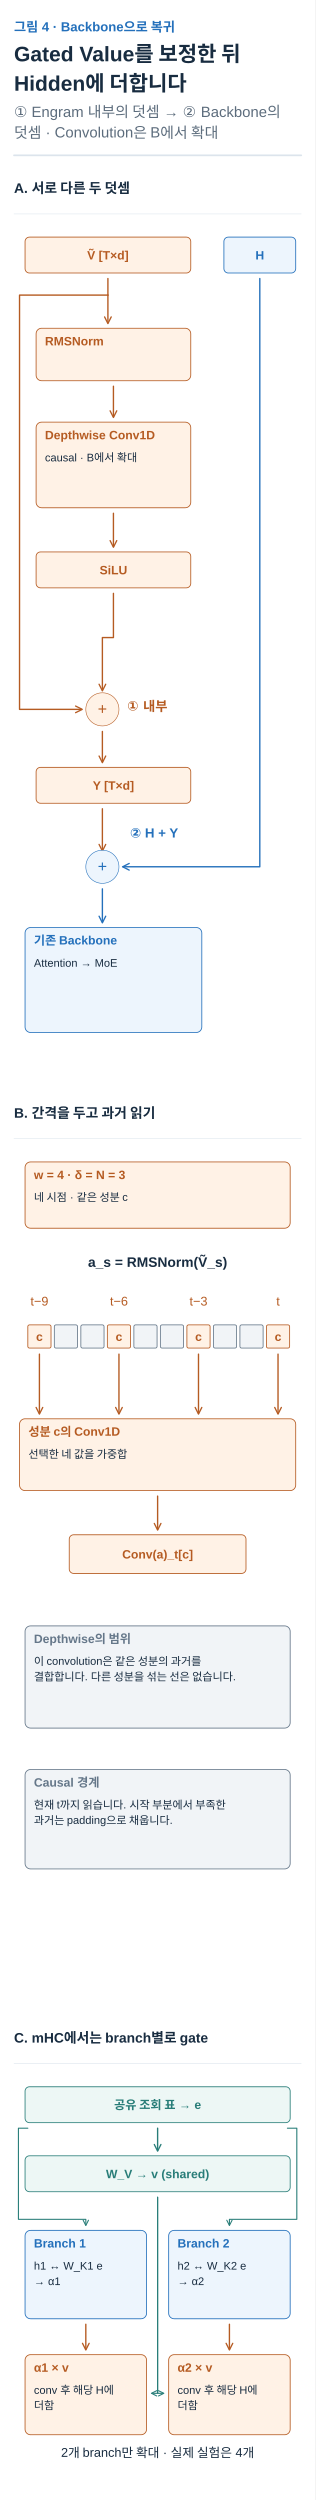
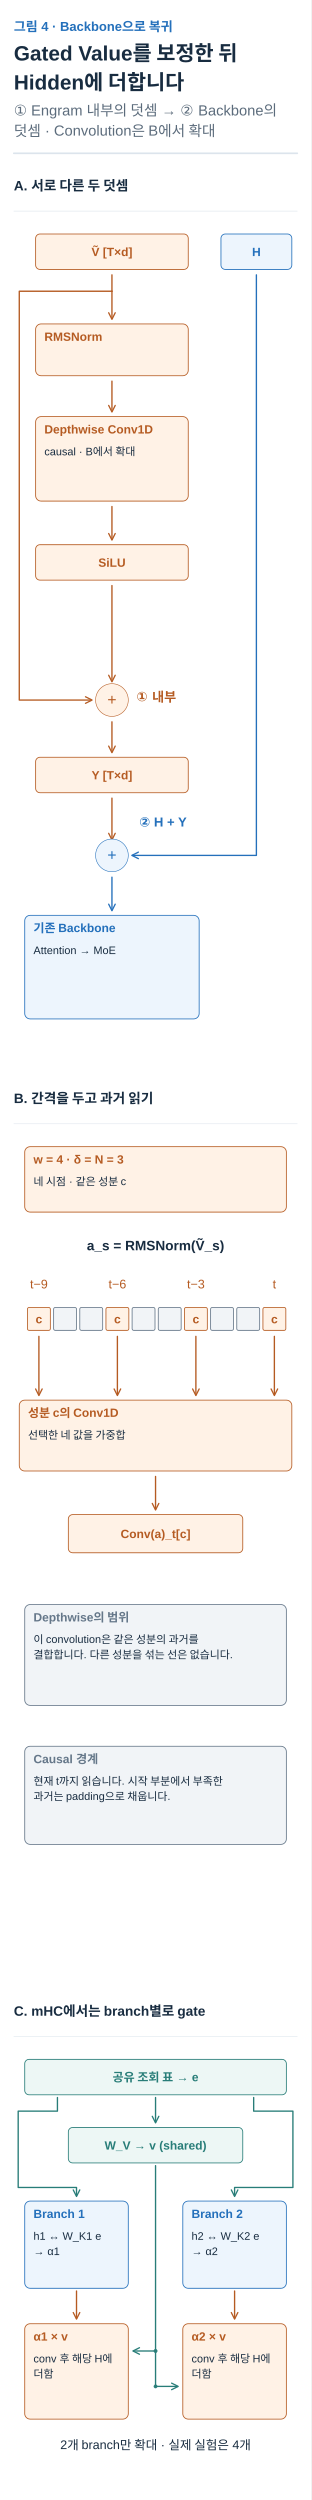
- <svg xmlns="http://www.w3.org/2000/svg" width="360" height="2855" viewBox="0 0 360 2855" role="img" aria-labelledby="title desc">
+ <svg xmlns="http://www.w3.org/2000/svg" width="360" height="2893" viewBox="0 0 360 2893" role="img" aria-labelledby="title desc">
  <defs>
    <marker id="arrow-ink" viewBox="0 0 10 10" refX="8" refY="5" markerWidth="6" markerHeight="6" orient="auto">
      <path d="M1 1 L9 5 L1 9" fill="none" stroke="#182C40" stroke-width="1.6" />
    </marker>
    <marker id="arrow-muted" viewBox="0 0 10 10" refX="8" refY="5" markerWidth="6" markerHeight="6" orient="auto">
      <path d="M1 1 L9 5 L1 9" fill="none" stroke="#5C6C7C" stroke-width="1.6" />
    </marker>
    <marker id="arrow-line" viewBox="0 0 10 10" refX="8" refY="5" markerWidth="6" markerHeight="6" orient="auto">
      <path d="M1 1 L9 5 L1 9" fill="none" stroke="#DCE4EC" stroke-width="1.6" />
    </marker>
    <marker id="arrow-paper" viewBox="0 0 10 10" refX="8" refY="5" markerWidth="6" markerHeight="6" orient="auto">
      <path d="M1 1 L9 5 L1 9" fill="none" stroke="#FFFFFF" stroke-width="1.6" />
    </marker>
    <marker id="arrow-blue" viewBox="0 0 10 10" refX="8" refY="5" markerWidth="6" markerHeight="6" orient="auto">
      <path d="M1 1 L9 5 L1 9" fill="none" stroke="#2470BB" stroke-width="1.6" />
    </marker>
    <marker id="arrow-teal" viewBox="0 0 10 10" refX="8" refY="5" markerWidth="6" markerHeight="6" orient="auto">
      <path d="M1 1 L9 5 L1 9" fill="none" stroke="#287D78" stroke-width="1.6" />
    </marker>
    <marker id="arrow-orange" viewBox="0 0 10 10" refX="8" refY="5" markerWidth="6" markerHeight="6" orient="auto">
      <path d="M1 1 L9 5 L1 9" fill="none" stroke="#B55B22" stroke-width="1.6" />
    </marker>
    <marker id="arrow-purple" viewBox="0 0 10 10" refX="8" refY="5" markerWidth="6" markerHeight="6" orient="auto">
      <path d="M1 1 L9 5 L1 9" fill="none" stroke="#7954A3" stroke-width="1.6" />
    </marker>
    <marker id="arrow-gray" viewBox="0 0 10 10" refX="8" refY="5" markerWidth="6" markerHeight="6" orient="auto">
      <path d="M1 1 L9 5 L1 9" fill="none" stroke="#657789" stroke-width="1.6" />
    </marker>
    <marker id="arrow-red" viewBox="0 0 10 10" refX="8" refY="5" markerWidth="6" markerHeight="6" orient="auto">
      <path d="M1 1 L9 5 L1 9" fill="none" stroke="#B34242" stroke-width="1.6" />
    </marker>
    <marker id="arrow-indigo" viewBox="0 0 10 10" refX="8" refY="5" markerWidth="6" markerHeight="6" orient="auto">
      <path d="M1 1 L9 5 L1 9" fill="none" stroke="#4C60A8" stroke-width="1.6" />
    </marker>
    <marker id="arrow-slate" viewBox="0 0 10 10" refX="8" refY="5" markerWidth="6" markerHeight="6" orient="auto">
      <path d="M1 1 L9 5 L1 9" fill="none" stroke="#8191A0" stroke-width="1.6" />
    </marker>
    <marker id="arrow-surface" viewBox="0 0 10 10" refX="8" refY="5" markerWidth="6" markerHeight="6" orient="auto">
      <path d="M1 1 L9 5 L1 9" fill="none" stroke="#F8FAFC" stroke-width="1.6" />
    </marker>
  </defs>
  <style>text{font-family:Arial,"Apple SD Gothic Neo","Noto Sans KR",sans-serif}text[font-family]{font-family:Menlo,Consolas,monospace}path{stroke-linecap:round;stroke-linejoin:round}</style>
  <rect width="100%" height="100%" fill="white" />
  <text x="16" y="36" fill="#2470BB" font-size="15" font-weight="600" text-anchor="start" data-max-width="328">그림 4 · Backbone으로 복귀</text>
  <text x="16" y="70" fill="#182C40" font-size="24" font-weight="700" text-anchor="start" data-max-width="328">Gated Value를 보정한 뒤</text>
  <text x="16" y="103.6" fill="#182C40" font-size="24" font-weight="700" text-anchor="start" data-max-width="328">Hidden에 더합니다</text>
  <text x="16" y="133.6" fill="#5C6C7C" font-size="17" font-weight="400" text-anchor="start" data-max-width="328">① Engram 내부의 덧셈 → ② Backbone의</text>
  <text x="16" y="157.4" fill="#5C6C7C" font-size="17" font-weight="400" text-anchor="start" data-max-width="328">덧셈 · Convolution은 B에서 확대</text>
  <path d="M16,177.4 H344" stroke="#DCE4EC" stroke-width="2" />
  <g transform="translate(16 201.4) scale(0.6307692)" data-panel="1">
    <text x="0" y="30" fill="#182C40" font-size="25" font-weight="600" text-anchor="start" data-max-width="520">A. 서로 다른 두 덧셈</text>
    <path d="M0 68 L520 68" stroke="#DCE4EC" stroke-width="1" fill="none" />
-     <rect x="20" y="110" width="300" height="65" rx="8" fill="#FFF2E6" stroke="#B55B22" stroke-width="1.5" />
-     <text x="170" y="150.5" fill="#B55B22" font-size="22" font-weight="600" text-anchor="middle" data-max-width="288">Ṽ [T×d]</text>
+     <rect x="40" y="110" width="280" height="65" rx="8" fill="#FFF2E6" stroke="#B55B22" stroke-width="1.5" />
+     <text x="180" y="150.5" fill="#B55B22" font-size="22" font-weight="600" text-anchor="middle" data-max-width="268">Ṽ [T×d]</text>
    <rect x="380" y="110" width="130" height="65" rx="8" fill="#EDF5FD" stroke="#2470BB" stroke-width="1.5" />
    <text x="445" y="150.5" fill="#2470BB" font-size="22" font-weight="600" text-anchor="middle" data-max-width="118">H</text>
-     <path d="M170 185 L170 215" stroke="#B55B22" stroke-width="2.5" fill="none" />
-     <path d="M170 215 H10 V965 H122" stroke="#B55B22" stroke-width="2.5" fill="none" marker-end="url(#arrow-orange)" />
-     <path d="M170 215 L170 265" stroke="#B55B22" stroke-width="2.5" fill="none" marker-end="url(#arrow-orange)" />
+     <path d="M180 185 L180 215" stroke="#B55B22" stroke-width="2.5" fill="none" />
+     <path d="M180 215 H10 V965 H142" stroke="#B55B22" stroke-width="2.5" fill="none" marker-end="url(#arrow-orange)" />
+     <path d="M180 215 L180 265" stroke="#B55B22" stroke-width="2.5" fill="none" marker-end="url(#arrow-orange)" />
    <g data-container="true">
      <rect x="40" y="275" width="280" height="95" rx="10" fill="#FFF2E6" stroke="#B55B22" stroke-width="1.5" />
      <text x="56" y="306" fill="#B55B22" font-size="22" font-weight="600" text-anchor="start" data-max-width="248">RMSNorm</text>
    </g>
    <path d="M180 380 L180 435" stroke="#B55B22" stroke-width="2.5" fill="none" marker-end="url(#arrow-orange)" />
    <g data-container="true">
      <rect x="40" y="445" width="280" height="155" rx="10" fill="#FFF2E6" stroke="#B55B22" stroke-width="1.5" />
      <text x="56" y="476" fill="#B55B22" font-size="22" font-weight="600" text-anchor="start" data-max-width="248">Depthwise Conv1D</text>
      <text x="56" y="516" fill="#182C40" font-size="20" font-weight="400" text-anchor="start" data-max-width="248">causal · B에서 확대</text>
    </g>
    <path d="M180 610 L180 670" stroke="#B55B22" stroke-width="2.5" fill="none" marker-end="url(#arrow-orange)" />
    <rect x="40" y="680" width="280" height="65" rx="8" fill="#FFF2E6" stroke="#B55B22" stroke-width="1.5" />
    <text x="180" y="720.5" fill="#B55B22" font-size="22" font-weight="600" text-anchor="middle" data-max-width="268">SiLU</text>
-     <path d="M180 755 V835 H160 V930" stroke="#B55B22" stroke-width="2.5" fill="none" marker-end="url(#arrow-orange)" />
-     <circle cx="160" cy="965" r="30" fill="#FFF2E6" stroke="#B55B22" />
-     <text x="160" y="974" fill="#B55B22" font-size="29" font-weight="400" text-anchor="middle" data-max-width="40">+</text>
-     <text x="205" y="967" fill="#B55B22" font-size="24" font-weight="600" text-anchor="start" data-max-width="150">① 내부</text>
-     <path d="M160 1005 L160 1060" stroke="#B55B22" stroke-width="2.5" fill="none" marker-end="url(#arrow-orange)" />
+     <path d="M180 755 L180 930" stroke="#B55B22" stroke-width="2.5" fill="none" marker-end="url(#arrow-orange)" />
+     <circle cx="180" cy="965" r="30" fill="#FFF2E6" stroke="#B55B22" />
+     <text x="180" y="974" fill="#B55B22" font-size="29" font-weight="400" text-anchor="middle" data-max-width="40">+</text>
+     <text x="225" y="967" fill="#B55B22" font-size="24" font-weight="600" text-anchor="start" data-max-width="150">① 내부</text>
+     <path d="M180 1005 L180 1060" stroke="#B55B22" stroke-width="2.5" fill="none" marker-end="url(#arrow-orange)" />
    <rect x="40" y="1070" width="280" height="65" rx="8" fill="#FFF2E6" stroke="#B55B22" stroke-width="1.5" />
    <text x="180" y="1110.5" fill="#B55B22" font-size="22" font-weight="600" text-anchor="middle" data-max-width="268">Y [T×d]</text>
-     <path d="M160 1145 L160 1220" stroke="#B55B22" stroke-width="2.5" fill="none" marker-end="url(#arrow-orange)" />
-     <path d="M445 185 V1250 H198" stroke="#2470BB" stroke-width="2.5" fill="none" marker-end="url(#arrow-blue)" />
-     <circle cx="160" cy="1250" r="30" fill="#EDF5FD" stroke="#2470BB" />
-     <text x="160" y="1259" fill="#2470BB" font-size="29" font-weight="400" text-anchor="middle" data-max-width="40">+</text>
-     <text x="210" y="1197" fill="#2470BB" font-size="24" font-weight="600" text-anchor="start" data-max-width="200">② H + Y</text>
-     <path d="M160 1290 L160 1350" stroke="#2470BB" stroke-width="2.5" fill="none" marker-end="url(#arrow-blue)" />
+     <path d="M180 1145 L180 1220" stroke="#B55B22" stroke-width="2.5" fill="none" marker-end="url(#arrow-orange)" />
+     <path d="M445 185 V1250 H218" stroke="#2470BB" stroke-width="2.5" fill="none" marker-end="url(#arrow-blue)" />
+     <circle cx="180" cy="1250" r="30" fill="#EDF5FD" stroke="#2470BB" />
+     <text x="180" y="1259" fill="#2470BB" font-size="29" font-weight="400" text-anchor="middle" data-max-width="40">+</text>
+     <text x="230" y="1197" fill="#2470BB" font-size="24" font-weight="600" text-anchor="start" data-max-width="200">② H + Y</text>
+     <path d="M180 1290 L180 1350" stroke="#2470BB" stroke-width="2.5" fill="none" marker-end="url(#arrow-blue)" />
    <g data-container="true">
      <rect x="20" y="1360" width="320" height="190" rx="10" fill="#EDF5FD" stroke="#2470BB" stroke-width="1.5" />
      <text x="36" y="1391" fill="#2470BB" font-size="22" font-weight="600" text-anchor="start" data-max-width="288">기존 Backbone</text>
      <text x="36" y="1431" fill="#182C40" font-size="20" font-weight="400" text-anchor="start" data-max-width="288">Attention → MoE</text>
    </g>
  </g>
  <g transform="translate(16 1257.554) scale(0.6307692)" data-panel="2">
    <text x="0" y="30" fill="#182C40" font-size="25" font-weight="600" text-anchor="start" data-max-width="520">B. 간격을 두고 과거 읽기</text>
    <path d="M0 68 L520 68" stroke="#DCE4EC" stroke-width="1" fill="none" />
    <g data-container="true">
      <rect x="20" y="110" width="480" height="120" rx="10" fill="#FFF2E6" stroke="#B55B22" stroke-width="1.5" />
      <text x="36" y="141" fill="#B55B22" font-size="22" font-weight="600" text-anchor="start" data-max-width="448">w = 4 · δ = N = 3</text>
      <text x="36" y="181" fill="#182C40" font-size="20" font-weight="400" text-anchor="start" data-max-width="448">네 시점 · 같은 성분 c</text>
    </g>
    <text x="260" y="300" fill="#182C40" font-size="25" font-weight="600" text-anchor="middle" data-max-width="500">a_s = RMSNorm(Ṽ_s)</text>
    <rect x="25" y="405" width="42" height="42" rx="3" fill="#FFF2E6" stroke="#B55B22" stroke-width="1.5" />
    <rect x="73" y="405" width="42" height="42" rx="3" fill="#F1F4F7" stroke="#657789" stroke-width="1.5" />
    <rect x="121" y="405" width="42" height="42" rx="3" fill="#F1F4F7" stroke="#657789" stroke-width="1.5" />
    <rect x="169" y="405" width="42" height="42" rx="3" fill="#FFF2E6" stroke="#B55B22" stroke-width="1.5" />
    <rect x="217" y="405" width="42" height="42" rx="3" fill="#F1F4F7" stroke="#657789" stroke-width="1.5" />
    <rect x="265" y="405" width="42" height="42" rx="3" fill="#F1F4F7" stroke="#657789" stroke-width="1.5" />
    <rect x="313" y="405" width="42" height="42" rx="3" fill="#FFF2E6" stroke="#B55B22" stroke-width="1.5" />
    <rect x="361" y="405" width="42" height="42" rx="3" fill="#F1F4F7" stroke="#657789" stroke-width="1.5" />
    <rect x="409" y="405" width="42" height="42" rx="3" fill="#F1F4F7" stroke="#657789" stroke-width="1.5" />
    <rect x="457" y="405" width="42" height="42" rx="3" fill="#FFF2E6" stroke="#B55B22" stroke-width="1.5" />
    <text x="46" y="370" fill="#B55B22" font-size="23" font-weight="400" text-anchor="middle" data-max-width="80">t−9</text>
    <text x="46" y="434" fill="#B55B22" font-size="22" font-weight="600" text-anchor="middle" data-max-width="36">c</text>
    <path d="M46 458 L46 565" stroke="#B55B22" stroke-width="2.5" fill="none" marker-end="url(#arrow-orange)" />
    <text x="190" y="370" fill="#B55B22" font-size="23" font-weight="400" text-anchor="middle" data-max-width="80">t−6</text>
    <text x="190" y="434" fill="#B55B22" font-size="22" font-weight="600" text-anchor="middle" data-max-width="36">c</text>
    <path d="M190 458 L190 565" stroke="#B55B22" stroke-width="2.5" fill="none" marker-end="url(#arrow-orange)" />
    <text x="334" y="370" fill="#B55B22" font-size="23" font-weight="400" text-anchor="middle" data-max-width="80">t−3</text>
    <text x="334" y="434" fill="#B55B22" font-size="22" font-weight="600" text-anchor="middle" data-max-width="36">c</text>
    <path d="M334 458 L334 565" stroke="#B55B22" stroke-width="2.5" fill="none" marker-end="url(#arrow-orange)" />
    <text x="478" y="370" fill="#B55B22" font-size="23" font-weight="400" text-anchor="middle" data-max-width="80">t</text>
    <text x="478" y="434" fill="#B55B22" font-size="22" font-weight="600" text-anchor="middle" data-max-width="36">c</text>
    <path d="M478 458 L478 565" stroke="#B55B22" stroke-width="2.5" fill="none" marker-end="url(#arrow-orange)" />
    <g data-container="true">
      <rect x="10" y="575" width="500" height="130" rx="10" fill="#FFF2E6" stroke="#B55B22" stroke-width="1.5" />
      <text x="26" y="606" fill="#B55B22" font-size="22" font-weight="600" text-anchor="start" data-max-width="468">성분 c의 Conv1D</text>
      <text x="26" y="646" fill="#182C40" font-size="20" font-weight="400" text-anchor="start" data-max-width="468">선택한 네 값을 가중합</text>
    </g>
    <path d="M260 715 L260 775" stroke="#B55B22" stroke-width="2.5" fill="none" marker-end="url(#arrow-orange)" />
    <rect x="100" y="785" width="320" height="70" rx="8" fill="#FFF2E6" stroke="#B55B22" stroke-width="1.5" />
    <text x="260" y="828" fill="#B55B22" font-size="22" font-weight="600" text-anchor="middle" data-max-width="308">Conv(a)_t[c]</text>
    <g data-container="true">
      <rect x="20" y="950" width="480" height="185" rx="10" fill="#F1F4F7" stroke="#657789" stroke-width="1.5" />
      <text x="36" y="981" fill="#657789" font-size="22" font-weight="600" text-anchor="start" data-max-width="448">Depthwise의 범위</text>
      <text x="36" y="1021" fill="#182C40" font-size="20" font-weight="400" text-anchor="start" data-max-width="448">이 convolution은 같은 성분의 과거를</text>
      <text x="36" y="1049" fill="#182C40" font-size="20" font-weight="400" text-anchor="start" data-max-width="448">결합합니다. 다른 성분을 섞는 선은 없습니다.</text>
    </g>
    <g data-container="true">
      <rect x="20" y="1210" width="480" height="180" rx="10" fill="#F1F4F7" stroke="#657789" stroke-width="1.5" />
      <text x="36" y="1241" fill="#657789" font-size="22" font-weight="600" text-anchor="start" data-max-width="448">Causal 경계</text>
      <text x="36" y="1281" fill="#182C40" font-size="20" font-weight="400" text-anchor="start" data-max-width="448">현재 t까지 읽습니다. 시작 부분에서 부족한</text>
      <text x="36" y="1309" fill="#182C40" font-size="20" font-weight="400" text-anchor="start" data-max-width="448">과거는 padding으로 채웁니다.</text>
    </g>
  </g>
  <g transform="translate(16 2313.708) scale(0.6307692)" data-panel="3">
    <text x="0" y="30" fill="#182C40" font-size="25" font-weight="600" text-anchor="start" data-max-width="520">C. mHC에서는 branch별로 gate</text>
    <path d="M0 68 L520 68" stroke="#DCE4EC" stroke-width="1" fill="none" />
    <rect x="20" y="110" width="480" height="65" rx="8" fill="#EDF7F5" stroke="#287D78" stroke-width="1.5" />
    <text x="260" y="150.5" fill="#287D78" font-size="22" font-weight="600" text-anchor="middle" data-max-width="468">공유 조회 표 → e</text>
-     <path d="M260 185 L260 225" stroke="#287D78" stroke-width="2.5" fill="none" marker-end="url(#arrow-teal)" />
-     <rect x="20" y="235" width="480" height="65" rx="8" fill="#EDF7F5" stroke="#287D78" stroke-width="1.5" />
-     <text x="260" y="275.5" fill="#287D78" font-size="22" font-weight="600" text-anchor="middle" data-max-width="468">W_V → v (shared)</text>
+     <path d="M260 180 L260 225" stroke="#287D78" stroke-width="2.5" fill="none" marker-end="url(#arrow-teal)" />
+     <rect x="100" y="235" width="320" height="65" rx="8" fill="#EDF7F5" stroke="#287D78" stroke-width="1.5" />
+     <text x="260" y="275.5" fill="#287D78" font-size="22" font-weight="600" text-anchor="middle" data-max-width="308">W_V → v (shared)</text>
+     <path d="M260 305 L260 710" stroke="#287D78" stroke-width="2.5" fill="none" />
    <g data-container="true">
-       <rect x="20" y="370" width="220" height="160" rx="10" fill="#EDF5FD" stroke="#2470BB" stroke-width="1.5" />
-       <text x="36" y="401" fill="#2470BB" font-size="22" font-weight="600" text-anchor="start" data-max-width="188">Branch 1</text>
-       <text x="36" y="441" fill="#182C40" font-size="20" font-weight="400" text-anchor="start" data-max-width="188">h1 ↔ W_K1 e</text>
-       <text x="36" y="469" fill="#182C40" font-size="20" font-weight="400" text-anchor="start" data-max-width="188">→ α1</text>
+       <rect x="20" y="370" width="190" height="160" rx="10" fill="#EDF5FD" stroke="#2470BB" stroke-width="1.5" />
+       <text x="36" y="401" fill="#2470BB" font-size="22" font-weight="600" text-anchor="start" data-max-width="158">Branch 1</text>
+       <text x="36" y="441" fill="#182C40" font-size="20" font-weight="400" text-anchor="start" data-max-width="158">h1 ↔ W_K1 e</text>
+       <text x="36" y="469" fill="#182C40" font-size="20" font-weight="400" text-anchor="start" data-max-width="158">→ α1</text>
    </g>
-     <path d="M25 185 H8 V350 H130 V360" stroke="#287D78" stroke-width="2" fill="none" marker-end="url(#arrow-teal)" />
-     <path d="M260 310 V665 H250" stroke="#287D78" stroke-width="2" fill="none" marker-end="url(#arrow-teal)" />
-     <path d="M130 540 L130 585" stroke="#B55B22" stroke-width="2.5" fill="none" marker-end="url(#arrow-orange)" />
+     <path d="M80 180 V205 H8 V345 H115 V360" stroke="#287D78" stroke-width="2.5" fill="none" marker-end="url(#arrow-teal)" />
+     <path d="M115 535 L115 585" stroke="#B55B22" stroke-width="2.5" fill="none" marker-end="url(#arrow-orange)" />
    <g data-container="true">
-       <rect x="20" y="595" width="220" height="145" rx="10" fill="#FFF2E6" stroke="#B55B22" stroke-width="1.5" />
-       <text x="36" y="626" fill="#B55B22" font-size="22" font-weight="600" text-anchor="start" data-max-width="188">α1 × v</text>
-       <text x="36" y="666" fill="#182C40" font-size="20" font-weight="400" text-anchor="start" data-max-width="188">conv 후 해당 H에</text>
-       <text x="36" y="694" fill="#182C40" font-size="20" font-weight="400" text-anchor="start" data-max-width="188">더함</text>
+       <rect x="20" y="595" width="190" height="175" rx="10" fill="#FFF2E6" stroke="#B55B22" stroke-width="1.5" />
+       <text x="36" y="626" fill="#B55B22" font-size="22" font-weight="600" text-anchor="start" data-max-width="158">α1 × v</text>
+       <text x="36" y="666" fill="#182C40" font-size="20" font-weight="400" text-anchor="start" data-max-width="158">conv 후 해당 H에</text>
+       <text x="36" y="694" fill="#182C40" font-size="20" font-weight="400" text-anchor="start" data-max-width="158">더함</text>
    </g>
+     <circle cx="260" cy="645" r="3" fill="#287D78" stroke="#287D78" />
+     <path d="M260 645 L220 645" stroke="#287D78" stroke-width="2.5" fill="none" marker-end="url(#arrow-teal)" />
    <g data-container="true">
-       <rect x="280" y="370" width="220" height="160" rx="10" fill="#EDF5FD" stroke="#2470BB" stroke-width="1.5" />
-       <text x="296" y="401" fill="#2470BB" font-size="22" font-weight="600" text-anchor="start" data-max-width="188">Branch 2</text>
-       <text x="296" y="441" fill="#182C40" font-size="20" font-weight="400" text-anchor="start" data-max-width="188">h2 ↔ W_K2 e</text>
-       <text x="296" y="469" fill="#182C40" font-size="20" font-weight="400" text-anchor="start" data-max-width="188">→ α2</text>
+       <rect x="310" y="370" width="190" height="160" rx="10" fill="#EDF5FD" stroke="#2470BB" stroke-width="1.5" />
+       <text x="326" y="401" fill="#2470BB" font-size="22" font-weight="600" text-anchor="start" data-max-width="158">Branch 2</text>
+       <text x="326" y="441" fill="#182C40" font-size="20" font-weight="400" text-anchor="start" data-max-width="158">h2 ↔ W_K2 e</text>
+       <text x="326" y="469" fill="#182C40" font-size="20" font-weight="400" text-anchor="start" data-max-width="158">→ α2</text>
    </g>
-     <path d="M495 185 H512 V350 H390 V360" stroke="#287D78" stroke-width="2" fill="none" marker-end="url(#arrow-teal)" />
-     <path d="M260 310 V665 H270" stroke="#287D78" stroke-width="2" fill="none" marker-end="url(#arrow-teal)" />
-     <path d="M390 540 L390 585" stroke="#B55B22" stroke-width="2.5" fill="none" marker-end="url(#arrow-orange)" />
+     <path d="M440 180 V205 H512 V345 H405 V360" stroke="#287D78" stroke-width="2.5" fill="none" marker-end="url(#arrow-teal)" />
+     <path d="M405 535 L405 585" stroke="#B55B22" stroke-width="2.5" fill="none" marker-end="url(#arrow-orange)" />
    <g data-container="true">
-       <rect x="280" y="595" width="220" height="145" rx="10" fill="#FFF2E6" stroke="#B55B22" stroke-width="1.5" />
-       <text x="296" y="626" fill="#B55B22" font-size="22" font-weight="600" text-anchor="start" data-max-width="188">α2 × v</text>
-       <text x="296" y="666" fill="#182C40" font-size="20" font-weight="400" text-anchor="start" data-max-width="188">conv 후 해당 H에</text>
-       <text x="296" y="694" fill="#182C40" font-size="20" font-weight="400" text-anchor="start" data-max-width="188">더함</text>
+       <rect x="310" y="595" width="190" height="175" rx="10" fill="#FFF2E6" stroke="#B55B22" stroke-width="1.5" />
+       <text x="326" y="626" fill="#B55B22" font-size="22" font-weight="600" text-anchor="start" data-max-width="158">α2 × v</text>
+       <text x="326" y="666" fill="#182C40" font-size="20" font-weight="400" text-anchor="start" data-max-width="158">conv 후 해당 H에</text>
+       <text x="326" y="694" fill="#182C40" font-size="20" font-weight="400" text-anchor="start" data-max-width="158">더함</text>
    </g>
-     <text x="260" y="780" fill="#182C40" font-size="23" font-weight="400" text-anchor="middle" data-max-width="490">2개 branch만 확대 · 실제 실험은 4개</text>
+     <circle cx="260" cy="710" r="3" fill="#287D78" stroke="#287D78" />
+     <path d="M260 710 L300 710" stroke="#287D78" stroke-width="2.5" fill="none" marker-end="url(#arrow-teal)" />
+     <text x="260" y="825" fill="#182C40" font-size="23" font-weight="400" text-anchor="middle" data-max-width="490">2개 branch만 확대 · 실제 실험은 4개</text>
  </g>
</svg>
